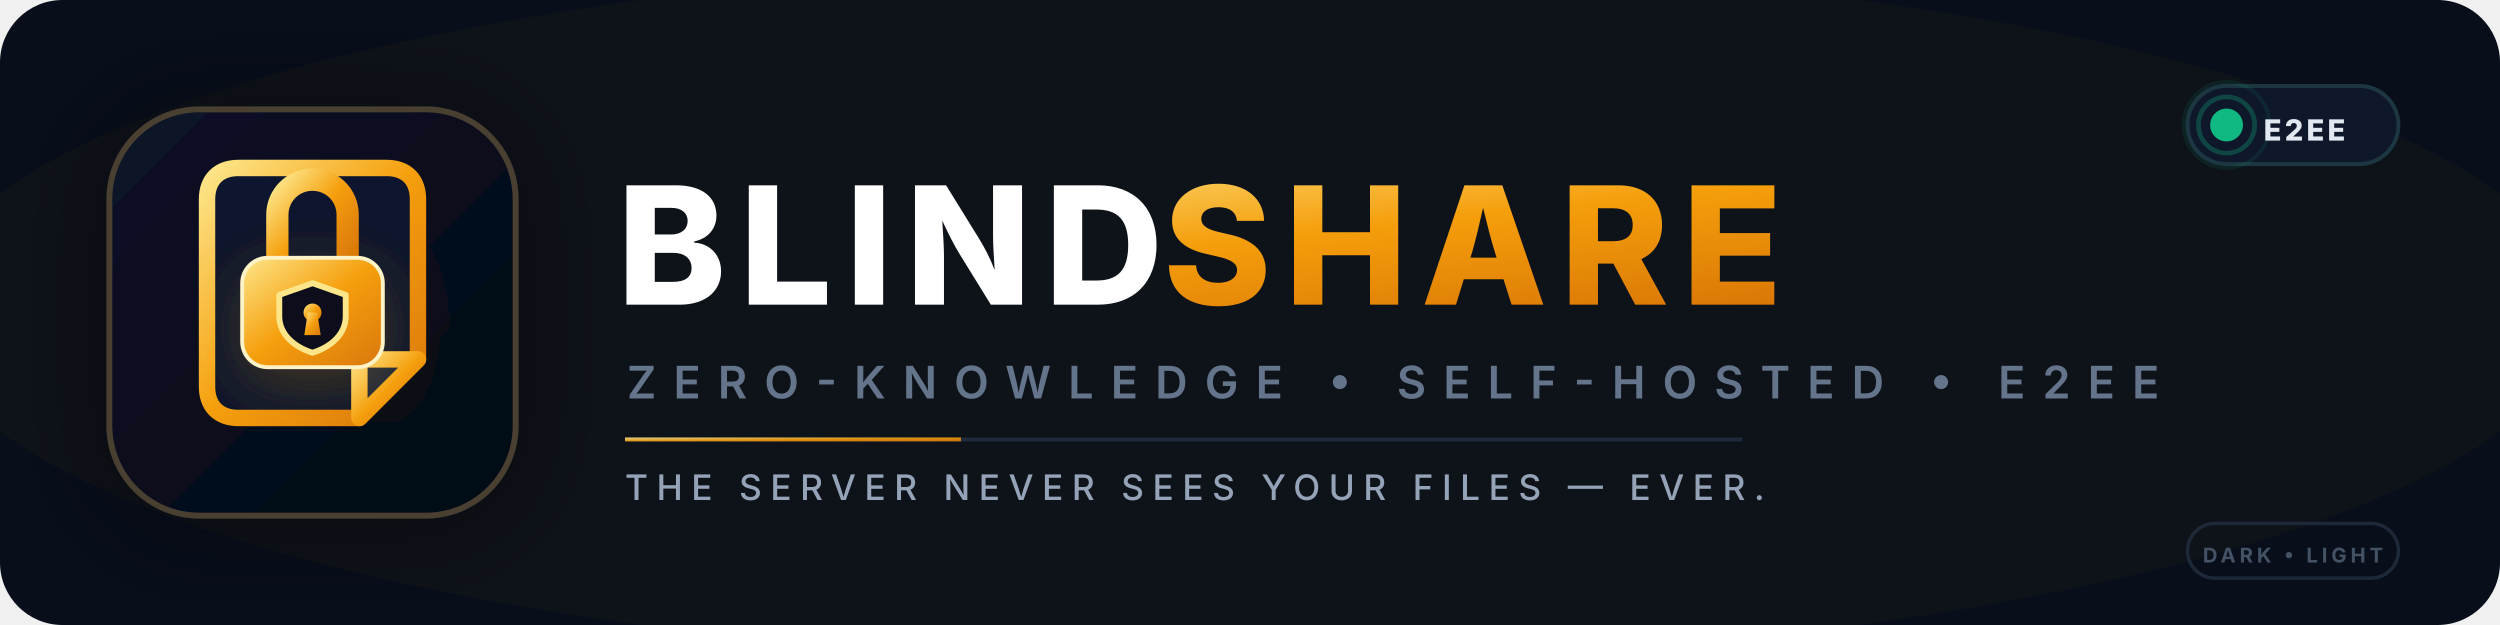
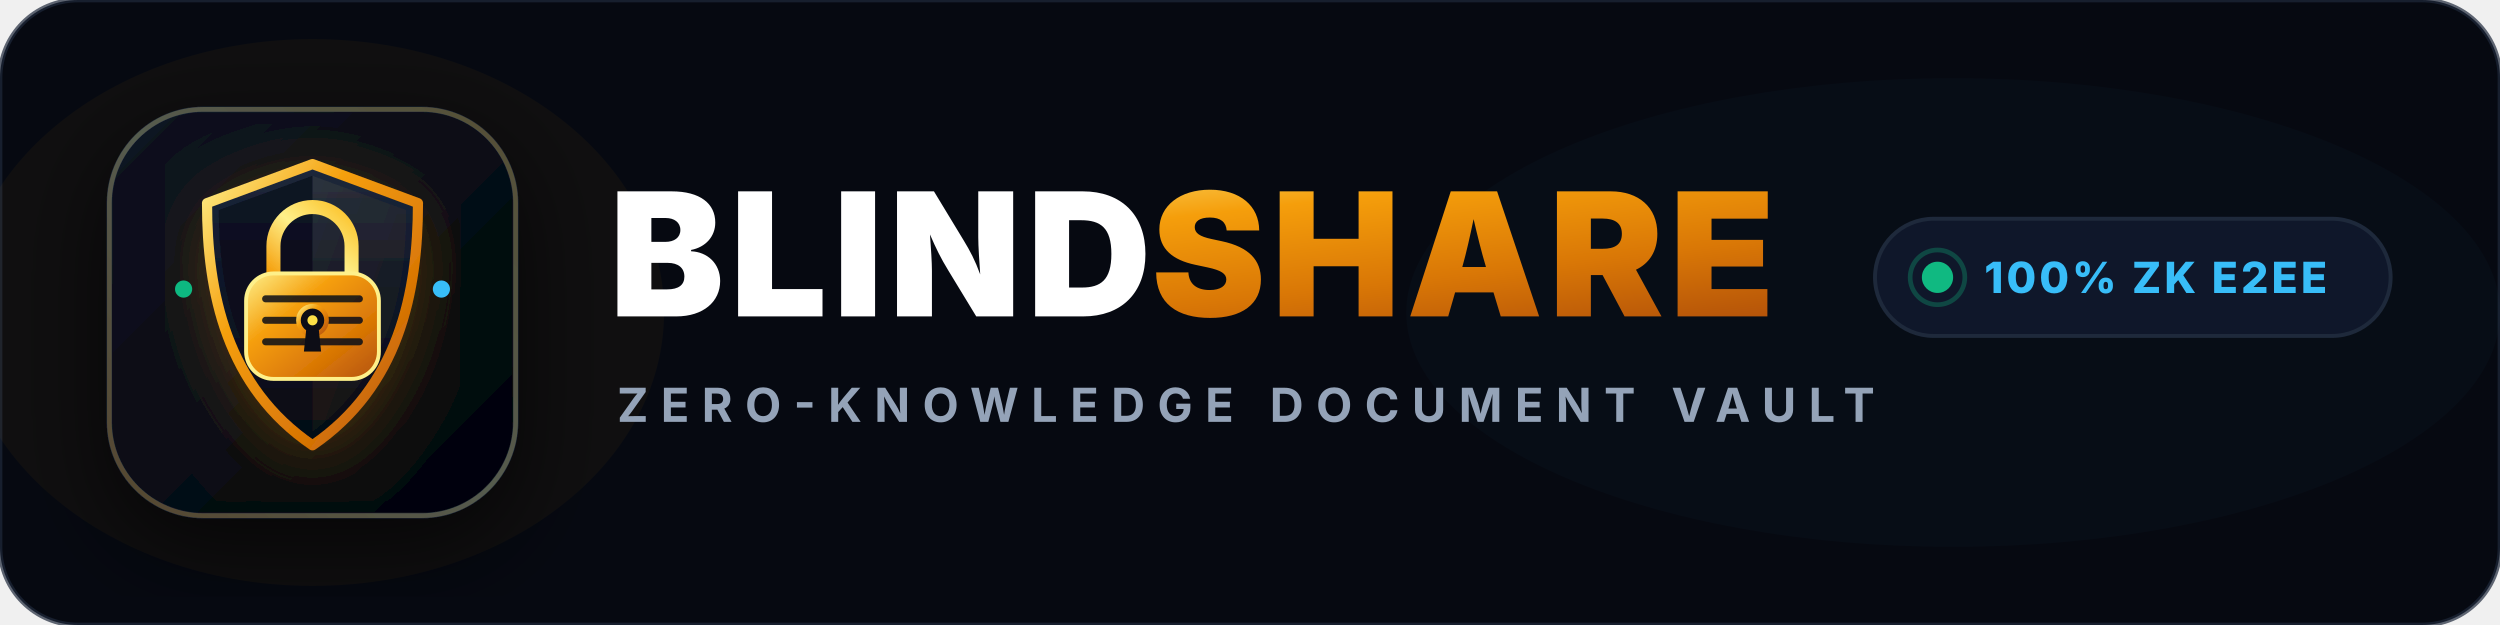
- <svg xmlns="http://www.w3.org/2000/svg" viewBox="0 0 640 160" width="640" height="160" role="img">
+ <svg xmlns="http://www.w3.org/2000/svg" viewBox="0 0 640 160" width="640" height="160" role="img" aria-label="BlindShare Full Brand Logo">
  <defs>
-     <linearGradient id="goldGrad" x1="0%" y1="0%" x2="100%" y2="100%">
-       <stop offset="0%" stop-color="#fde68a" />
-       <stop offset="50%" stop-color="#f59e0b" />
-       <stop offset="100%" stop-color="#d97706" />
+     <linearGradient id="goldG" x1="0%" y1="0%" x2="100%" y2="100%">
+       <stop offset="0%" stop-color="#fef08a" />
+       <stop offset="35%" stop-color="#f59e0b" />
+       <stop offset="70%" stop-color="#d97706" />
+       <stop offset="100%" stop-color="#b45309" />
    </linearGradient>
-     <linearGradient id="goldStroke" x1="0%" y1="0%" x2="100%" y2="0%">
+     <linearGradient id="goldGStroke" x1="0%" y1="100%" x2="100%" y2="0%">
      <stop offset="0%" stop-color="#f59e0b" />
-       <stop offset="100%" stop-color="#fde68a" />
+       <stop offset="50%" stop-color="#fef08a" />
+       <stop offset="100%" stop-color="#fbbf24" />
    </linearGradient>
-     <linearGradient id="bgGrad" x1="0%" y1="0%" x2="100%" y2="100%">
-       <stop offset="0%" stop-color="#0b1329" />
-       <stop offset="100%" stop-color="#030712" />
+     <linearGradient id="shieldFill" x1="50%" y1="0%" x2="50%" y2="100%">
+       <stop offset="0%" stop-color="#1e293b" />
+       <stop offset="40%" stop-color="#0f172a" />
+       <stop offset="100%" stop-color="#050811" />
    </linearGradient>
-     <filter id="softGlow" x="-50%" y="-50%" width="200%" height="200%">
-       <feDropShadow dx="0" dy="4" stdDeviation="8" flood-color="#f59e0b" flood-opacity="0.25" />
+     <linearGradient id="bgG" x1="0%" y1="0%" x2="100%" y2="100%">
+       <stop offset="0%" stop-color="#0c1322" />
+       <stop offset="50%" stop-color="#070b14" />
+       <stop offset="100%" stop-color="#020408" />
+     </linearGradient>
+     <filter id="softGlow" x="-20%" y="-20%" width="140%" height="140%">
+       <feDropShadow dx="0" dy="4" stdDeviation="10" flood-color="#f59e0b" flood-opacity="0.32" />
    </filter>
    <filter id="cardShadow" x="-20%" y="-20%" width="140%" height="140%">
-       <feDropShadow dx="0" dy="2" stdDeviation="12" flood-color="#000" flood-opacity="0.45" />
+       <feDropShadow dx="0" dy="8" stdDeviation="12" flood-color="#000" flood-opacity="0.65" />
    </filter>
  </defs>
-   <rect width="640" height="160" rx="16" fill="#080e1a" />
-   <ellipse cx="320" cy="80" rx="340" ry="90" fill="#f59e0b" opacity="0.025" />
+   <rect width="640" height="160" rx="20" fill="#060911" />
+   <rect width="640" height="160" rx="20" fill="none" stroke="#1e293b" stroke-opacity="0.7" stroke-width="1.2" />
+   <ellipse cx="80" cy="80" rx="90" ry="70" fill="#f59e0b" opacity="0.04" />
+   <ellipse cx="500" cy="80" rx="140" ry="60" fill="#38bdf8" opacity="0.02" />
  <g transform="translate(28,28)" filter="url(#cardShadow)">
-     <rect width="104" height="104" rx="23" fill="url(#bgGrad)" stroke="#1e293b" stroke-width="1.5" />
-     <rect width="104" height="104" rx="23" fill="none" stroke="#f59e0b" stroke-opacity="0.2" stroke-width="1.5" />
-     <path d="M 25 23 C 25 18 28 15 33 15 H 71 C 76 15 79 18 79 23 V 64 L 64 79 H 33 C 28 79 25 76 25 71 Z" fill="#0c162d" stroke="url(#goldGrad)" stroke-width="4.2" stroke-linejoin="round" />
-     <path d="M 64 64 H 79 L 64 79 Z" fill="#1e293b" stroke="url(#goldGrad)" stroke-width="4.2" stroke-linejoin="round" />
-     <line x1="35" y1="70" x2="56" y2="70" stroke="url(#goldGrad)" stroke-width="4.2" stroke-linecap="round" />
-     <path d="M 43 39 V 27 C 43 22 47 18 52 18 C 57 18 61 22 61 27 V 39" fill="none" stroke="url(#goldGrad)" stroke-width="5.7" stroke-linecap="round" />
-     <rect x="34" y="38" width="36" height="28" rx="6.5" fill="url(#goldGrad)" stroke="#fef3c7" stroke-width="1" filter="url(#softGlow)" />
-     <path d="M 52 44.5 L 60.5 47.5 V 53 C 60.5 57.5 56.8 60.8 52 62.3 C 47.2 60.8 43.5 57.5 43.5 53 V 47.5 Z" fill="#080e1a" stroke="#fde68a" stroke-width="1.5" stroke-linejoin="round" />
-     <circle cx="52" cy="52" r="2.3" fill="url(#goldGrad)" />
-     <polygon points="50.8,52 53.2,52 54.1,57.8 49.9,57.8" fill="url(#goldGrad)" />
+     <rect width="104" height="104" rx="24" fill="url(#bgG)" stroke="#1e293b" stroke-width="1.4" />
+     <rect width="104" height="104" rx="24" fill="none" stroke="url(#goldGStroke)" stroke-opacity="0.25" stroke-width="1.2" />
+     <path d="M 52 14               L 79 24               C 79 47 74 71 52 86               C 30 71 25 47 25 24               Z" fill="url(#shieldFill)" stroke="url(#goldG)" stroke-width="2.6" stroke-linejoin="round" filter="url(#softGlow)" />
+     <path d="M 52 17               L 28 25.8               C 28 46.5 32.5 68 52 82.5               Z" fill="#070d1a" opacity="0.75" />
+     <path d="M 52 17               L 76 25.8               C 76 46.5 71.5 68 52 82.5               Z" fill="url(#goldG)" opacity="0.06" />
+     <path d="M 42 43 V 35 C 42 29.5 46.5 25 52 25 C 57.5 25 62 29.5 62 35 V 43" fill="none" stroke="url(#goldGStroke)" stroke-width="3.6" stroke-linecap="round" />
+     <rect x="35" y="42" width="34" height="27" rx="7" fill="url(#goldG)" stroke="#fef08a" stroke-width="1" />
+     <path d="M 40 48.5 H 64" stroke="#090d16" stroke-width="1.8" stroke-linecap="round" opacity="0.85" />
+     <path d="M 40 54 H 64" stroke="#090d16" stroke-width="1.8" stroke-linecap="round" opacity="0.85" />
+     <path d="M 40 59.5 H 64" stroke="#090d16" stroke-width="1.8" stroke-linecap="round" opacity="0.85" />
+     <circle cx="52" cy="54" r="3.6" fill="#070b14" stroke="url(#goldG)" stroke-width="1.2" />
+     <path d="M 50.6 54.5 L 49.8 62 H 54.2 L 53.4 54.5 Z" fill="#070b14" />
+     <circle cx="52" cy="54" r="1.3" fill="#fde047" />
+     <circle cx="19" cy="46" r="2.2" fill="#10b981" />
+     <circle cx="85" cy="46" r="2.2" fill="#38bdf8" />
  </g>
-   <g font-family="Inter, SF Pro Display, system-ui, -apple-system, Segoe UI, sans-serif">
-     <text x="158" y="78" font-size="42" font-weight="800" letter-spacing="3.4" fill="#ffffff">BLIND<tspan fill="url(#goldGrad)">SHARE</tspan>
+   <g font-family="Inter, system-ui, -apple-system, BlinkMacSystemFont, 'Segoe UI', Roboto, sans-serif">
+     <text x="156" y="81" font-size="44" font-weight="900" letter-spacing="1.5" fill="#ffffff">
+       BLIND<tspan fill="url(#goldG)">SHARE</tspan>
    </text>
-     <text x="160.5" y="102" font-size="11.5" font-weight="600" letter-spacing="4.4" fill="#64748b">ZERO-KNOWLEDGE • SELF-HOSTED • E2EE</text>
-     <g transform="translate(160,112)">
-       <rect width="286" height="1" fill="#1e293b" />
-       <rect width="86" height="1" fill="url(#goldGrad)" opacity="0.9" />
-       <text y="16" font-size="9" font-weight="500" letter-spacing="2.2" fill="#94a3b8">THE SERVER NEVER SEES YOUR FILES — EVER.</text>
-     </g>
+     <text x="158" y="108" font-size="12" font-weight="700" letter-spacing="3.2" fill="#94a3b8">
+       ZERO-KNOWLEDGE DOCUMENT VAULT
+     </text>
  </g>
-   <g transform="translate(560,22)">
-     <rect width="54" height="20" rx="10" fill="#0f172a" stroke="#1e293b" stroke-width="1" />
-     <rect width="54" height="20" rx="10" fill="none" stroke="#10b981" stroke-opacity="0.10" stroke-width="1" />
-     <circle cx="10" cy="10" r="4.2" fill="#10b981" />
-     <circle cx="10" cy="10" r="7.2" fill="none" stroke="#10b981" stroke-opacity="0.28" stroke-width="1.2" />
-     <circle cx="10" cy="10" r="11" fill="none" stroke="#10b981" stroke-opacity="0.10" stroke-width="1" />
-     <text x="19.5" y="14" font-family="Inter, sans-serif" font-size="7.5" font-weight="800" letter-spacing="0.8" fill="#e2e8f0">E2EE</text>
-   </g>
-   <g transform="translate(560,134)" opacity="0.95">
-     <rect width="54" height="14" rx="7" fill="none" stroke="#1e293b" stroke-width="0.9" />
-     <text x="27" y="10" text-anchor="middle" font-family="Inter,sans-serif" font-size="5.2" font-weight="700" letter-spacing="1" fill="#475569">DARK • LIGHT</text>
+   <g transform="translate(480, 56)">
+     <rect width="132" height="30" rx="15" fill="#0f172a" stroke="#1e293b" stroke-width="1" />
+     <circle cx="16" cy="15" r="4" fill="#10b981" />
+     <circle cx="16" cy="15" r="7" fill="none" stroke="#10b981" stroke-opacity="0.3" stroke-width="1.2" />
+     <text x="28" y="19" font-family="Inter, system-ui, sans-serif" font-size="11" font-weight="800" fill="#38bdf8" letter-spacing="0.8">
+       100% ZK E2EE
+     </text>
  </g>
</svg>
